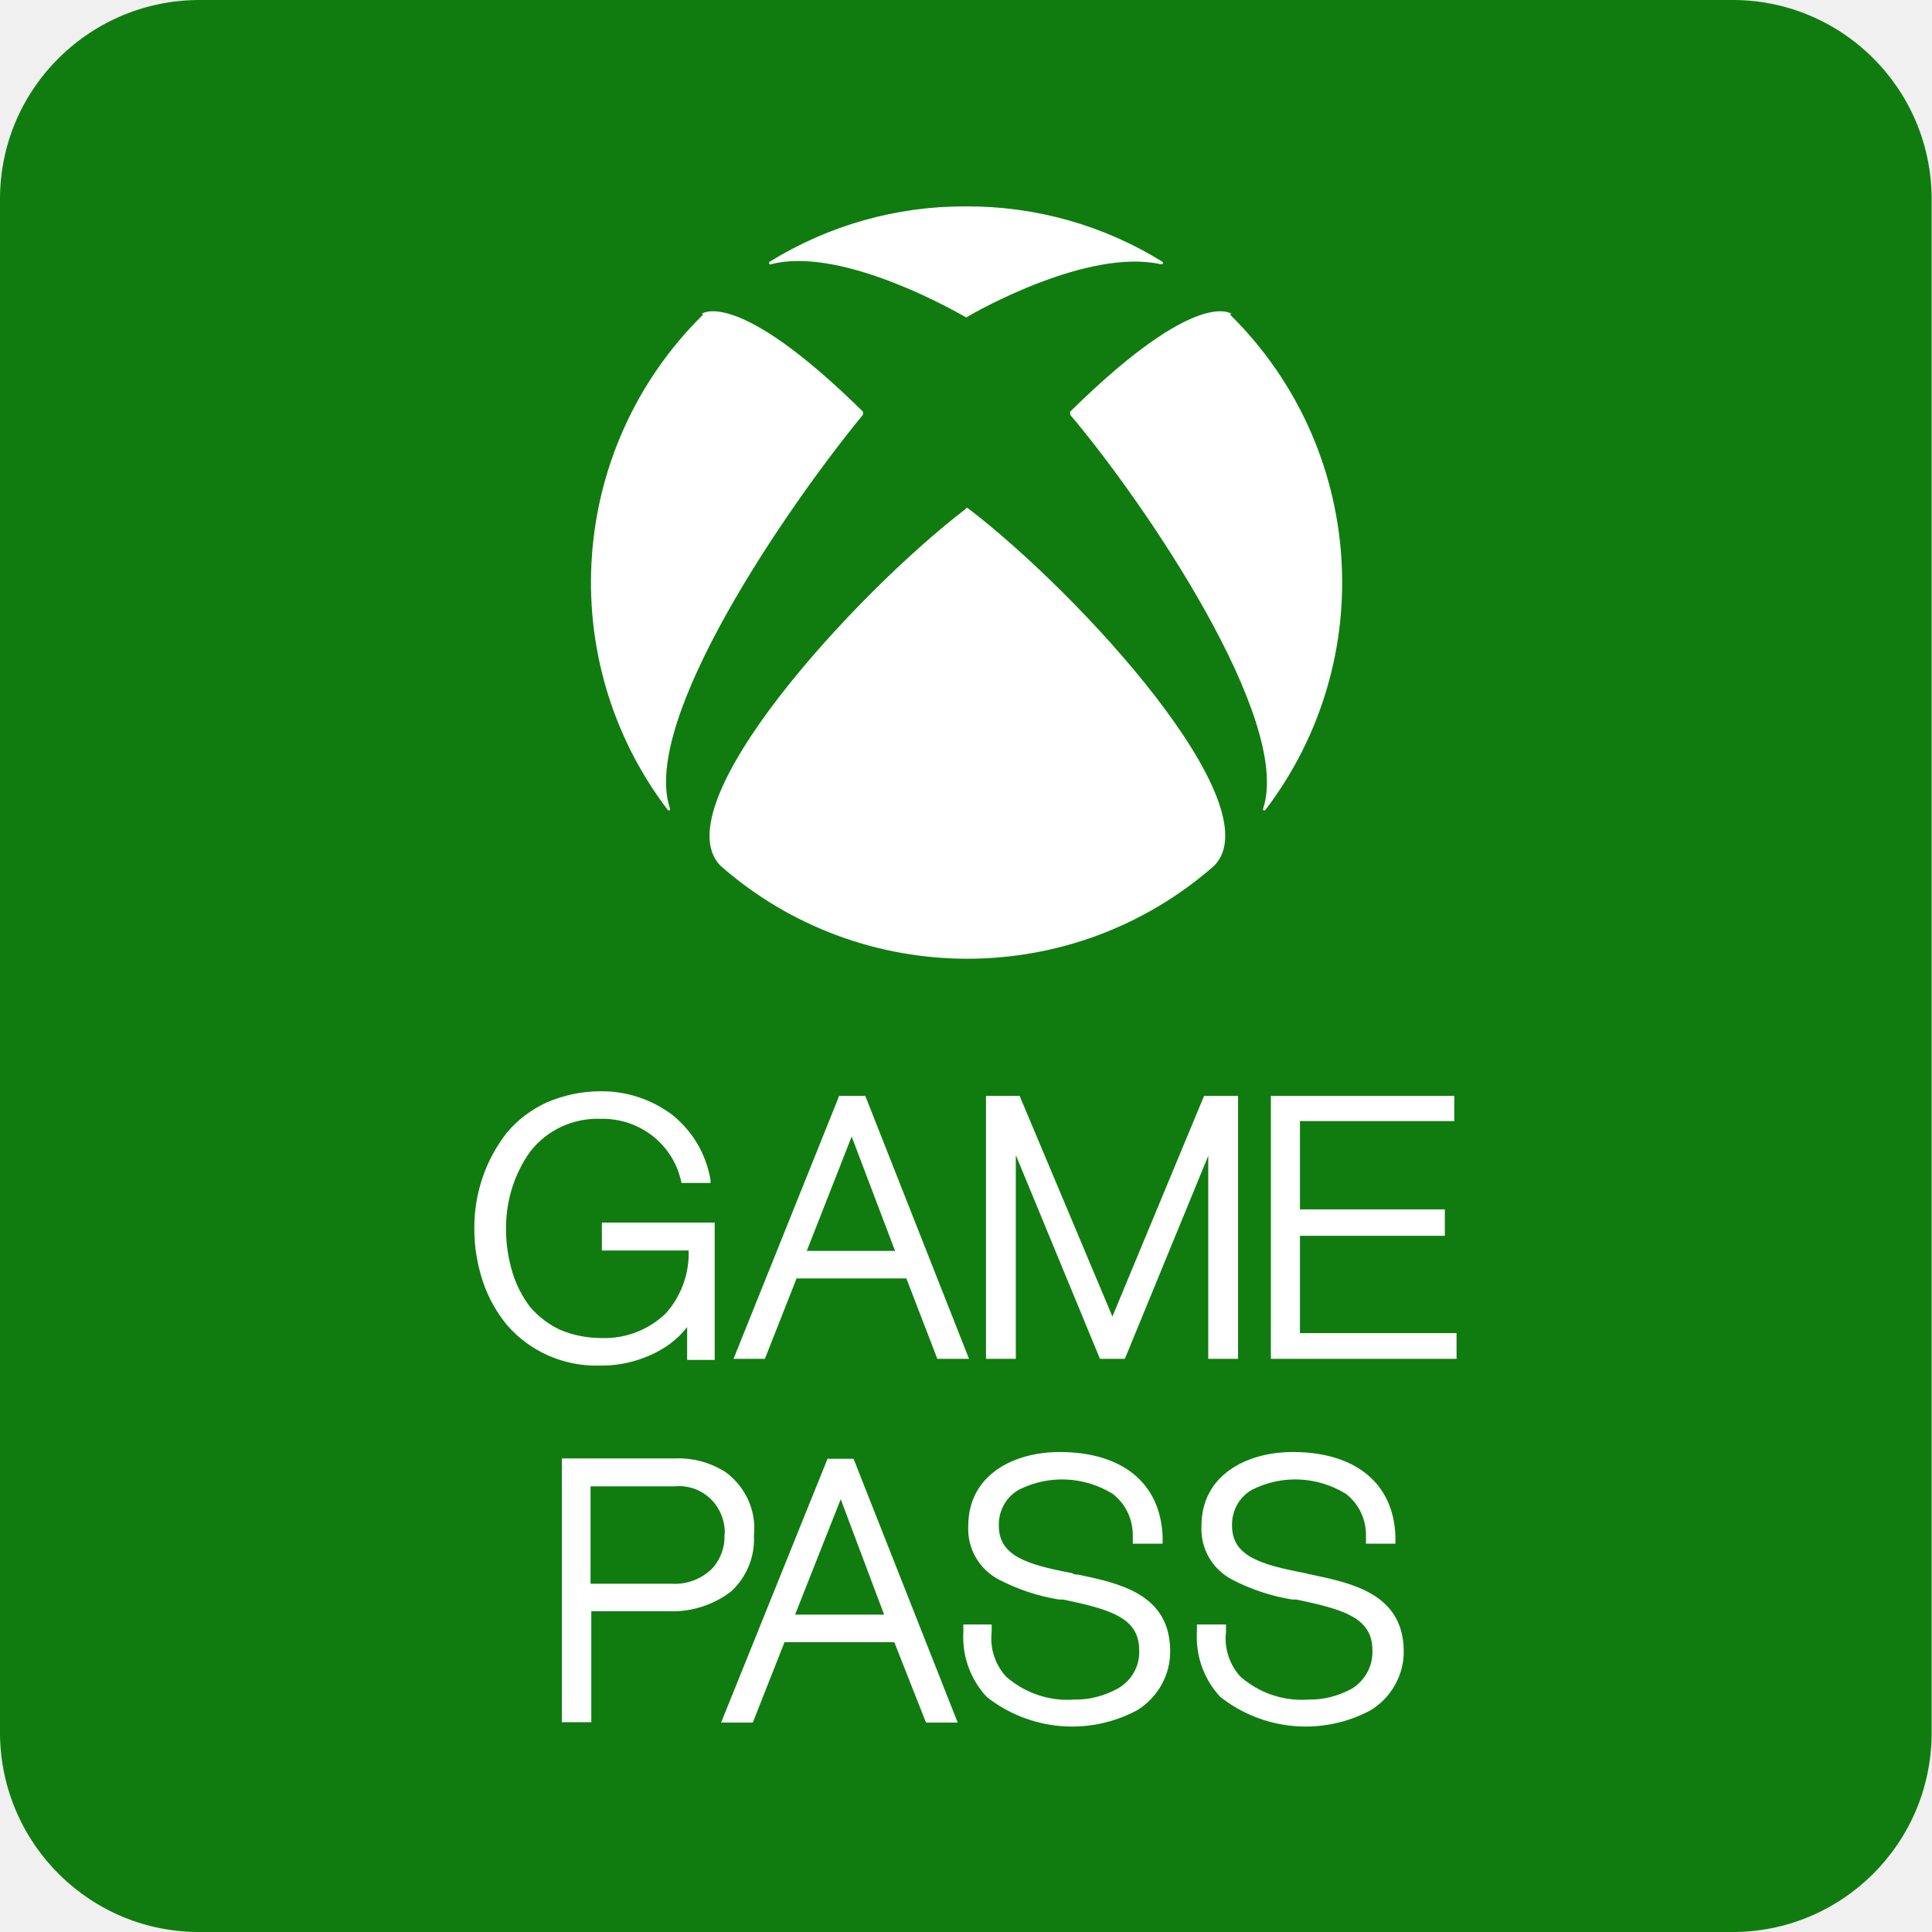
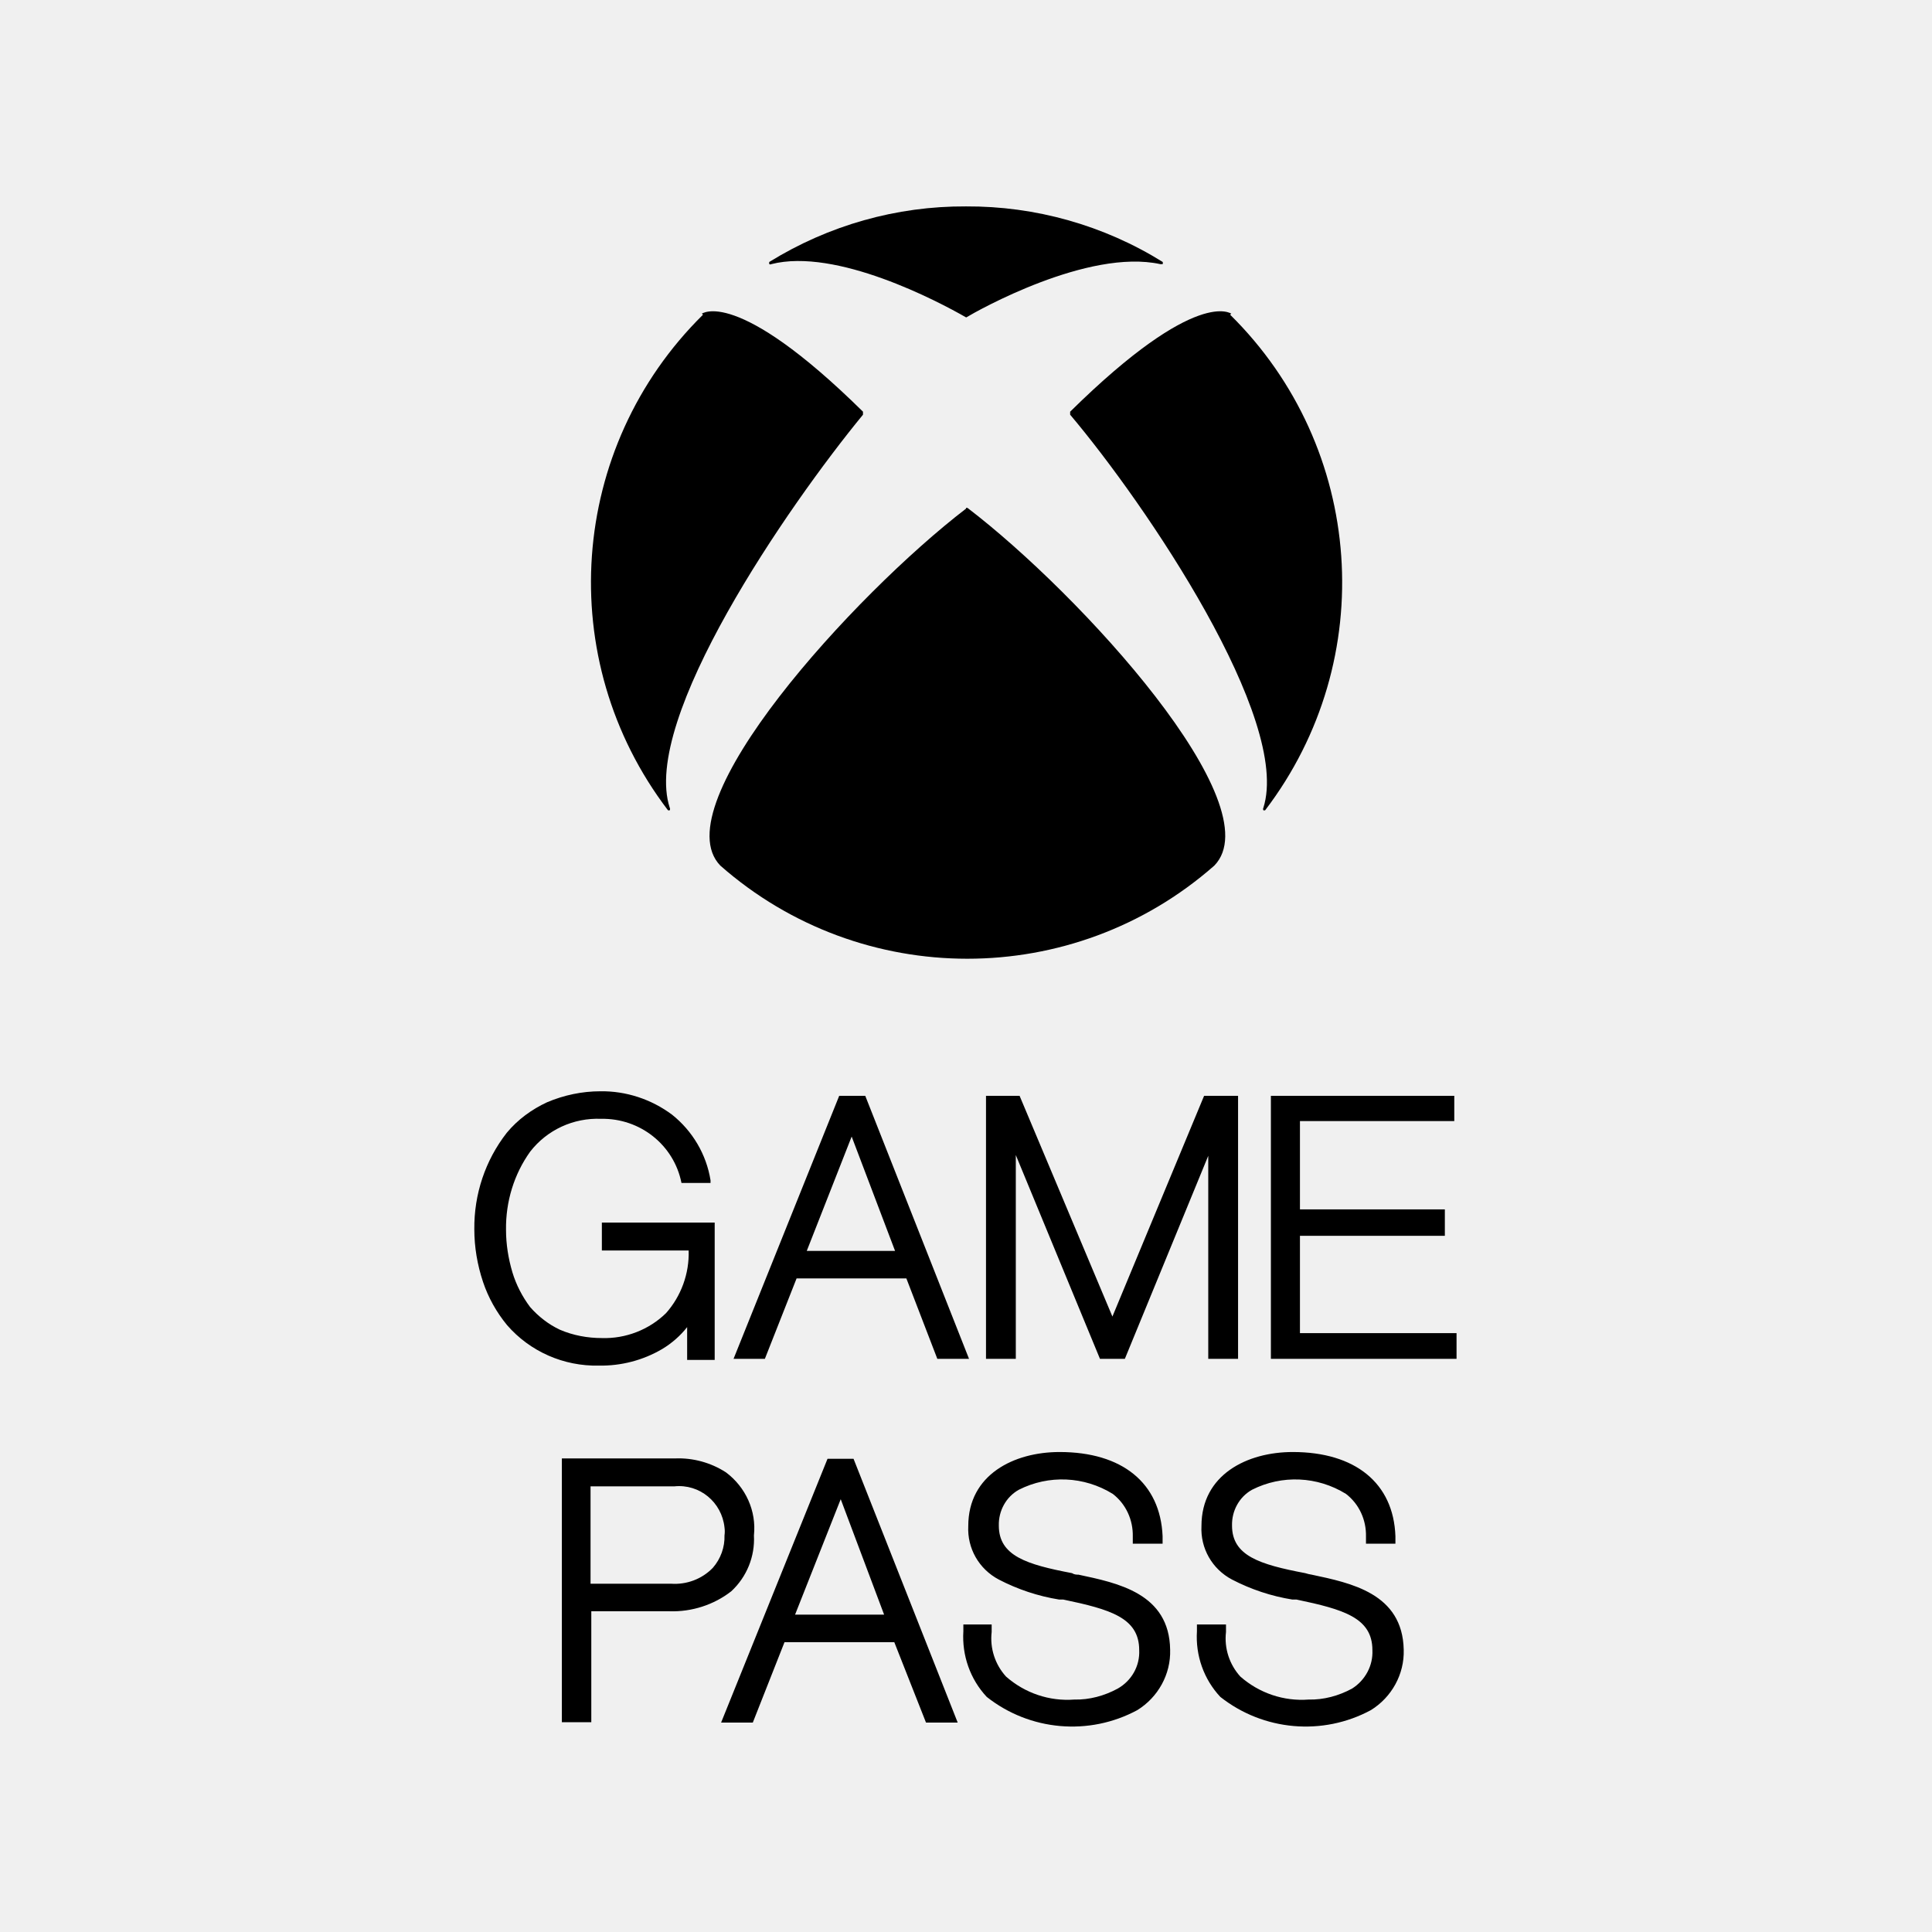
- <svg xmlns="http://www.w3.org/2000/svg" xml:space="preserve" viewBox="0 0 512 512">
-   <path d="M53.3 0h405.3c29.2-.3 53.1 23.2 53.3 52.4v407.2c-.2 29.2-24.1 52.7-53.3 52.4H53.3c-29.2.3-53-23.2-53.3-52.4V52.4C.2 23.2 24.1-.2 53.3 0" style="fill:#107c10" />
-   <path d="M186.3 83.4c-35.7 35.2-39.7 91.4-9.3 131.3.2.1.4.1.5 0q.15-.3 0-.6c-7.7-23.4 31.3-80 51.2-104.2v-.8c-33.9-33.4-42.7-25.8-42.7-26m140 .3c35.7 35.2 39.7 91.4 9.3 131.3-.2.1-.4.1-.5 0q-.15-.3 0-.6c7.5-23.4-31.1-80.4-51.2-104.2v-.8c33.9-33.4 42.7-25.8 42.7-26M256 54.7c18.4-.1 36.5 5 52.1 14.7q.15.3 0 .6h-.6c-19.2-4.2-48.6 12.4-51.4 14.1h-.1c-7.3-4.2-34.4-18.5-51.6-14.1-.2.1-.4.1-.5 0q-.15-.3 0-.6c15.7-9.7 33.7-14.8 52.1-14.7m0 79.9h.4c30 22.9 81 78.8 65.4 94.8-37.4 32.9-93.5 32.9-130.9 0-15.5-16 35.5-71.9 65.1-94.6m-63.6 255.4c-4-2.6-8.8-3.9-13.5-3.7h-30v69.9h7.8V427h20.7c5.9.2 11.8-1.7 16.4-5.3 4.1-3.8 6.3-9.2 6-14.8.7-6.5-2.2-12.8-7.4-16.7m-35.7 3.7h22c6.7-.7 12.6 4.2 13.3 10.9q.15 1.05 0 2.1c.1 3.1-1 6.2-3.1 8.6-2.9 3-7 4.5-11.1 4.2h-21.3v-25.8zm69.5-7.3h-6.9l-28.2 69.9h8.4l8.4-21.3H237l8.4 21.3h8.4zm-15.5 41.3 12.1-30.6 11.5 30.6zm75.1-10.6c-.5 0-1.1 0-1.7-.4-12.1-2.3-19.4-4.6-19.4-12.6-.1-3.9 1.9-7.6 5.3-9.5 7.9-4 17.3-3.6 24.9 1.1 3.5 2.7 5.4 6.9 5.3 11.3v1.9h7.9v-2c-.6-14.1-10.7-22.3-27.3-22.3-12.1 0-24.2 6-24.2 19.6-.3 5.9 2.8 11.4 8.1 14.2 5 2.6 10.4 4.4 16 5.3h1.1c12.4 2.6 20.1 4.8 20.1 13.4.2 4.2-2 8.1-5.7 10.2-3.5 1.9-7.5 3-11.5 2.9-6.6.5-13.1-1.7-18.1-6.1-2.9-3.2-4.3-7.5-3.8-11.8v-2h-7.5v1.8c-.4 6.4 1.8 12.7 6.2 17.4 11.4 9 27.1 10.4 39.9 3.5 5.5-3.4 8.9-9.5 8.7-16-.2-15-14-17.7-24.3-19.9m61.8 0c-.6-.1-1.1-.2-1.7-.4-12.1-2.3-19.4-4.6-19.4-12.6-.1-3.9 1.9-7.6 5.3-9.5 7.9-4 17.3-3.6 24.9 1.1 3.5 2.7 5.4 6.9 5.3 11.3v1.9h7.8v-2c-.5-14.1-10.7-22.3-27.2-22.3-12.1 0-24.2 6-24.2 19.6-.3 5.9 2.8 11.4 8.1 14.2 5 2.6 10.4 4.4 16 5.3h1.1c12.4 2.6 20.1 4.8 20.1 13.4.2 4.1-1.9 8-5.4 10.2-3.5 1.9-7.5 3-11.5 2.9-6.6.5-13.1-1.7-18.1-6.1-2.9-3.2-4.3-7.5-3.8-11.8v-2h-7.7v1.8c-.4 6.4 1.8 12.7 6.2 17.4 11.4 9 27.1 10.4 39.9 3.5 5.5-3.4 8.9-9.5 8.7-16-.3-15-14.1-17.7-24.4-19.9m-3.1-64v-25.8h38.4v-7h-38.4v-23.4h40.9v-6.7h-48.6v69.7H386v-6.8zm-25.4-62.9-24.3 58.5-24.6-58.5h-8.9v69.7h7.9v-54l22.3 54h6.6l22.1-53.8v53.8h7.9v-69.7zm-89.8 0h-6.9l-28 69.7h8.3l8.4-21.3h29.1l8.2 21.3h8.4zm-15.5 41.1 11.9-30.3 11.5 30.3zm-54.3-7.5v7.4h23c.2 6.1-2 12.1-6 16.6-4.5 4.4-10.7 6.8-17 6.6-3.8 0-7.6-.7-11.1-2.2-3-1.4-5.7-3.5-7.9-6-2.1-2.8-3.7-5.9-4.7-9.2-1.1-3.7-1.7-7.5-1.7-11.3-.1-7.4 2.1-14.7 6.4-20.7 4.5-5.8 11.5-9 18.8-8.7 10.3-.2 19.3 6.9 21.3 17h7.7v-.7c-1.1-6.9-4.8-13.1-10.2-17.4-5.5-4.1-12.2-6.3-19-6.2-4.8 0-9.6 1-14.1 2.9-4.1 1.9-7.8 4.6-10.7 8.1-5.7 7.3-8.7 16.3-8.6 25.6 0 4.7.8 9.4 2.3 13.9 1.4 4.2 3.6 8.1 6.4 11.5 6.1 7 15 10.9 24.3 10.7 5.9.1 11.7-1.4 16.8-4.4 2.5-1.5 4.8-3.5 6.6-5.8v8.7h7.3V324z" style="fill:#fff" />
+ <svg xmlns="http://www.w3.org/2000/svg" viewBox="0 0 512 512" fill="#000">
+   <path d="M186.3 83.4c-35.7 35.2-39.7 91.4-9.3 131.3.2.1.4.1.5 0q.15-.3 0-.6c-7.7-23.4 31.3-80 51.2-104.2v-.8c-33.9-33.4-42.7-25.8-42.7-26m140 .3c35.7 35.2 39.7 91.4 9.3 131.3-.2.1-.4.1-.5 0q-.15-.3 0-.6c7.5-23.4-31.1-80.4-51.2-104.2v-.8c33.9-33.4 42.7-25.8 42.7-26M256 54.7c18.4-.1 36.5 5 52.1 14.7q.15.3 0 .6h-.6c-19.2-4.2-48.6 12.4-51.4 14.1h-.1c-7.3-4.2-34.4-18.5-51.6-14.1-.2.1-.4.1-.5 0q-.15-.3 0-.6c15.7-9.7 33.7-14.8 52.1-14.7m0 79.9h.4c30 22.9 81 78.8 65.4 94.8-37.4 32.9-93.5 32.9-130.9 0-15.5-16 35.5-71.9 65.1-94.6m-63.6 255.4c-4-2.6-8.8-3.9-13.5-3.7h-30v69.9h7.8V427h20.7c5.9.2 11.8-1.7 16.4-5.3 4.1-3.8 6.3-9.2 6-14.8.7-6.5-2.2-12.8-7.4-16.7m-35.7 3.7h22c6.7-.7 12.6 4.2 13.3 10.9q.15 1.05 0 2.1c.1 3.1-1 6.2-3.1 8.6-2.9 3-7 4.5-11.1 4.2h-21.3v-25.8zm69.5-7.3h-6.9l-28.2 69.9h8.4l8.4-21.3H237l8.4 21.3h8.4zm-15.5 41.3 12.1-30.6 11.5 30.6zm75.1-10.6c-.5 0-1.1 0-1.7-.4-12.1-2.3-19.4-4.6-19.4-12.6-.1-3.9 1.9-7.6 5.3-9.5 7.9-4 17.3-3.6 24.9 1.1 3.5 2.7 5.4 6.9 5.3 11.3v1.9h7.9v-2c-.6-14.1-10.7-22.3-27.3-22.3-12.1 0-24.2 6-24.2 19.6-.3 5.9 2.8 11.4 8.1 14.2 5 2.6 10.4 4.4 16 5.3h1.1c12.4 2.6 20.1 4.8 20.1 13.4.2 4.2-2 8.1-5.7 10.2-3.5 1.9-7.5 3-11.5 2.9-6.6.5-13.1-1.7-18.1-6.1-2.9-3.2-4.3-7.5-3.8-11.8v-2h-7.5v1.8c-.4 6.4 1.8 12.7 6.2 17.4 11.4 9 27.1 10.4 39.9 3.5 5.5-3.4 8.9-9.5 8.7-16-.2-15-14-17.7-24.3-19.9m61.8 0c-.6-.1-1.1-.2-1.7-.4-12.1-2.3-19.4-4.6-19.4-12.6-.1-3.9 1.9-7.6 5.3-9.5 7.9-4 17.3-3.6 24.9 1.1 3.5 2.7 5.4 6.9 5.3 11.3v1.9h7.8v-2c-.5-14.1-10.7-22.3-27.2-22.3-12.1 0-24.2 6-24.2 19.6-.3 5.9 2.8 11.4 8.1 14.2 5 2.6 10.4 4.4 16 5.3h1.1c12.4 2.6 20.1 4.8 20.1 13.4.2 4.1-1.9 8-5.4 10.2-3.5 1.9-7.5 3-11.5 2.9-6.6.5-13.1-1.7-18.1-6.1-2.9-3.2-4.3-7.5-3.8-11.8v-2h-7.7v1.8c-.4 6.4 1.8 12.7 6.2 17.4 11.4 9 27.1 10.4 39.9 3.5 5.5-3.4 8.9-9.5 8.7-16-.3-15-14.1-17.7-24.4-19.9m-3.1-64v-25.8h38.4v-7h-38.4v-23.4h40.9v-6.7h-48.6v69.7H386v-6.8zm-25.4-62.9-24.3 58.5-24.6-58.5h-8.9v69.7h7.9v-54l22.3 54h6.6l22.1-53.8v53.8h7.9v-69.7zm-89.8 0h-6.9l-28 69.7h8.3l8.4-21.3h29.1l8.2 21.3h8.4zm-15.5 41.1 11.9-30.3 11.5 30.3zm-54.3-7.5v7.4h23c.2 6.1-2 12.1-6 16.6-4.5 4.4-10.7 6.8-17 6.6-3.8 0-7.6-.7-11.1-2.2-3-1.4-5.7-3.5-7.9-6-2.1-2.8-3.7-5.9-4.7-9.2-1.1-3.7-1.7-7.5-1.7-11.3-.1-7.4 2.1-14.7 6.4-20.7 4.5-5.8 11.5-9 18.8-8.7 10.3-.2 19.3 6.9 21.3 17h7.7v-.7c-1.1-6.9-4.8-13.1-10.2-17.4-5.5-4.1-12.2-6.3-19-6.2-4.8 0-9.6 1-14.1 2.9-4.1 1.9-7.8 4.6-10.7 8.1-5.7 7.3-8.7 16.3-8.6 25.6 0 4.7.8 9.4 2.3 13.9 1.4 4.2 3.6 8.1 6.4 11.5 6.1 7 15 10.9 24.3 10.7 5.9.1 11.7-1.4 16.8-4.4 2.5-1.5 4.8-3.5 6.6-5.8v8.7h7.3V324z" />
</svg>
